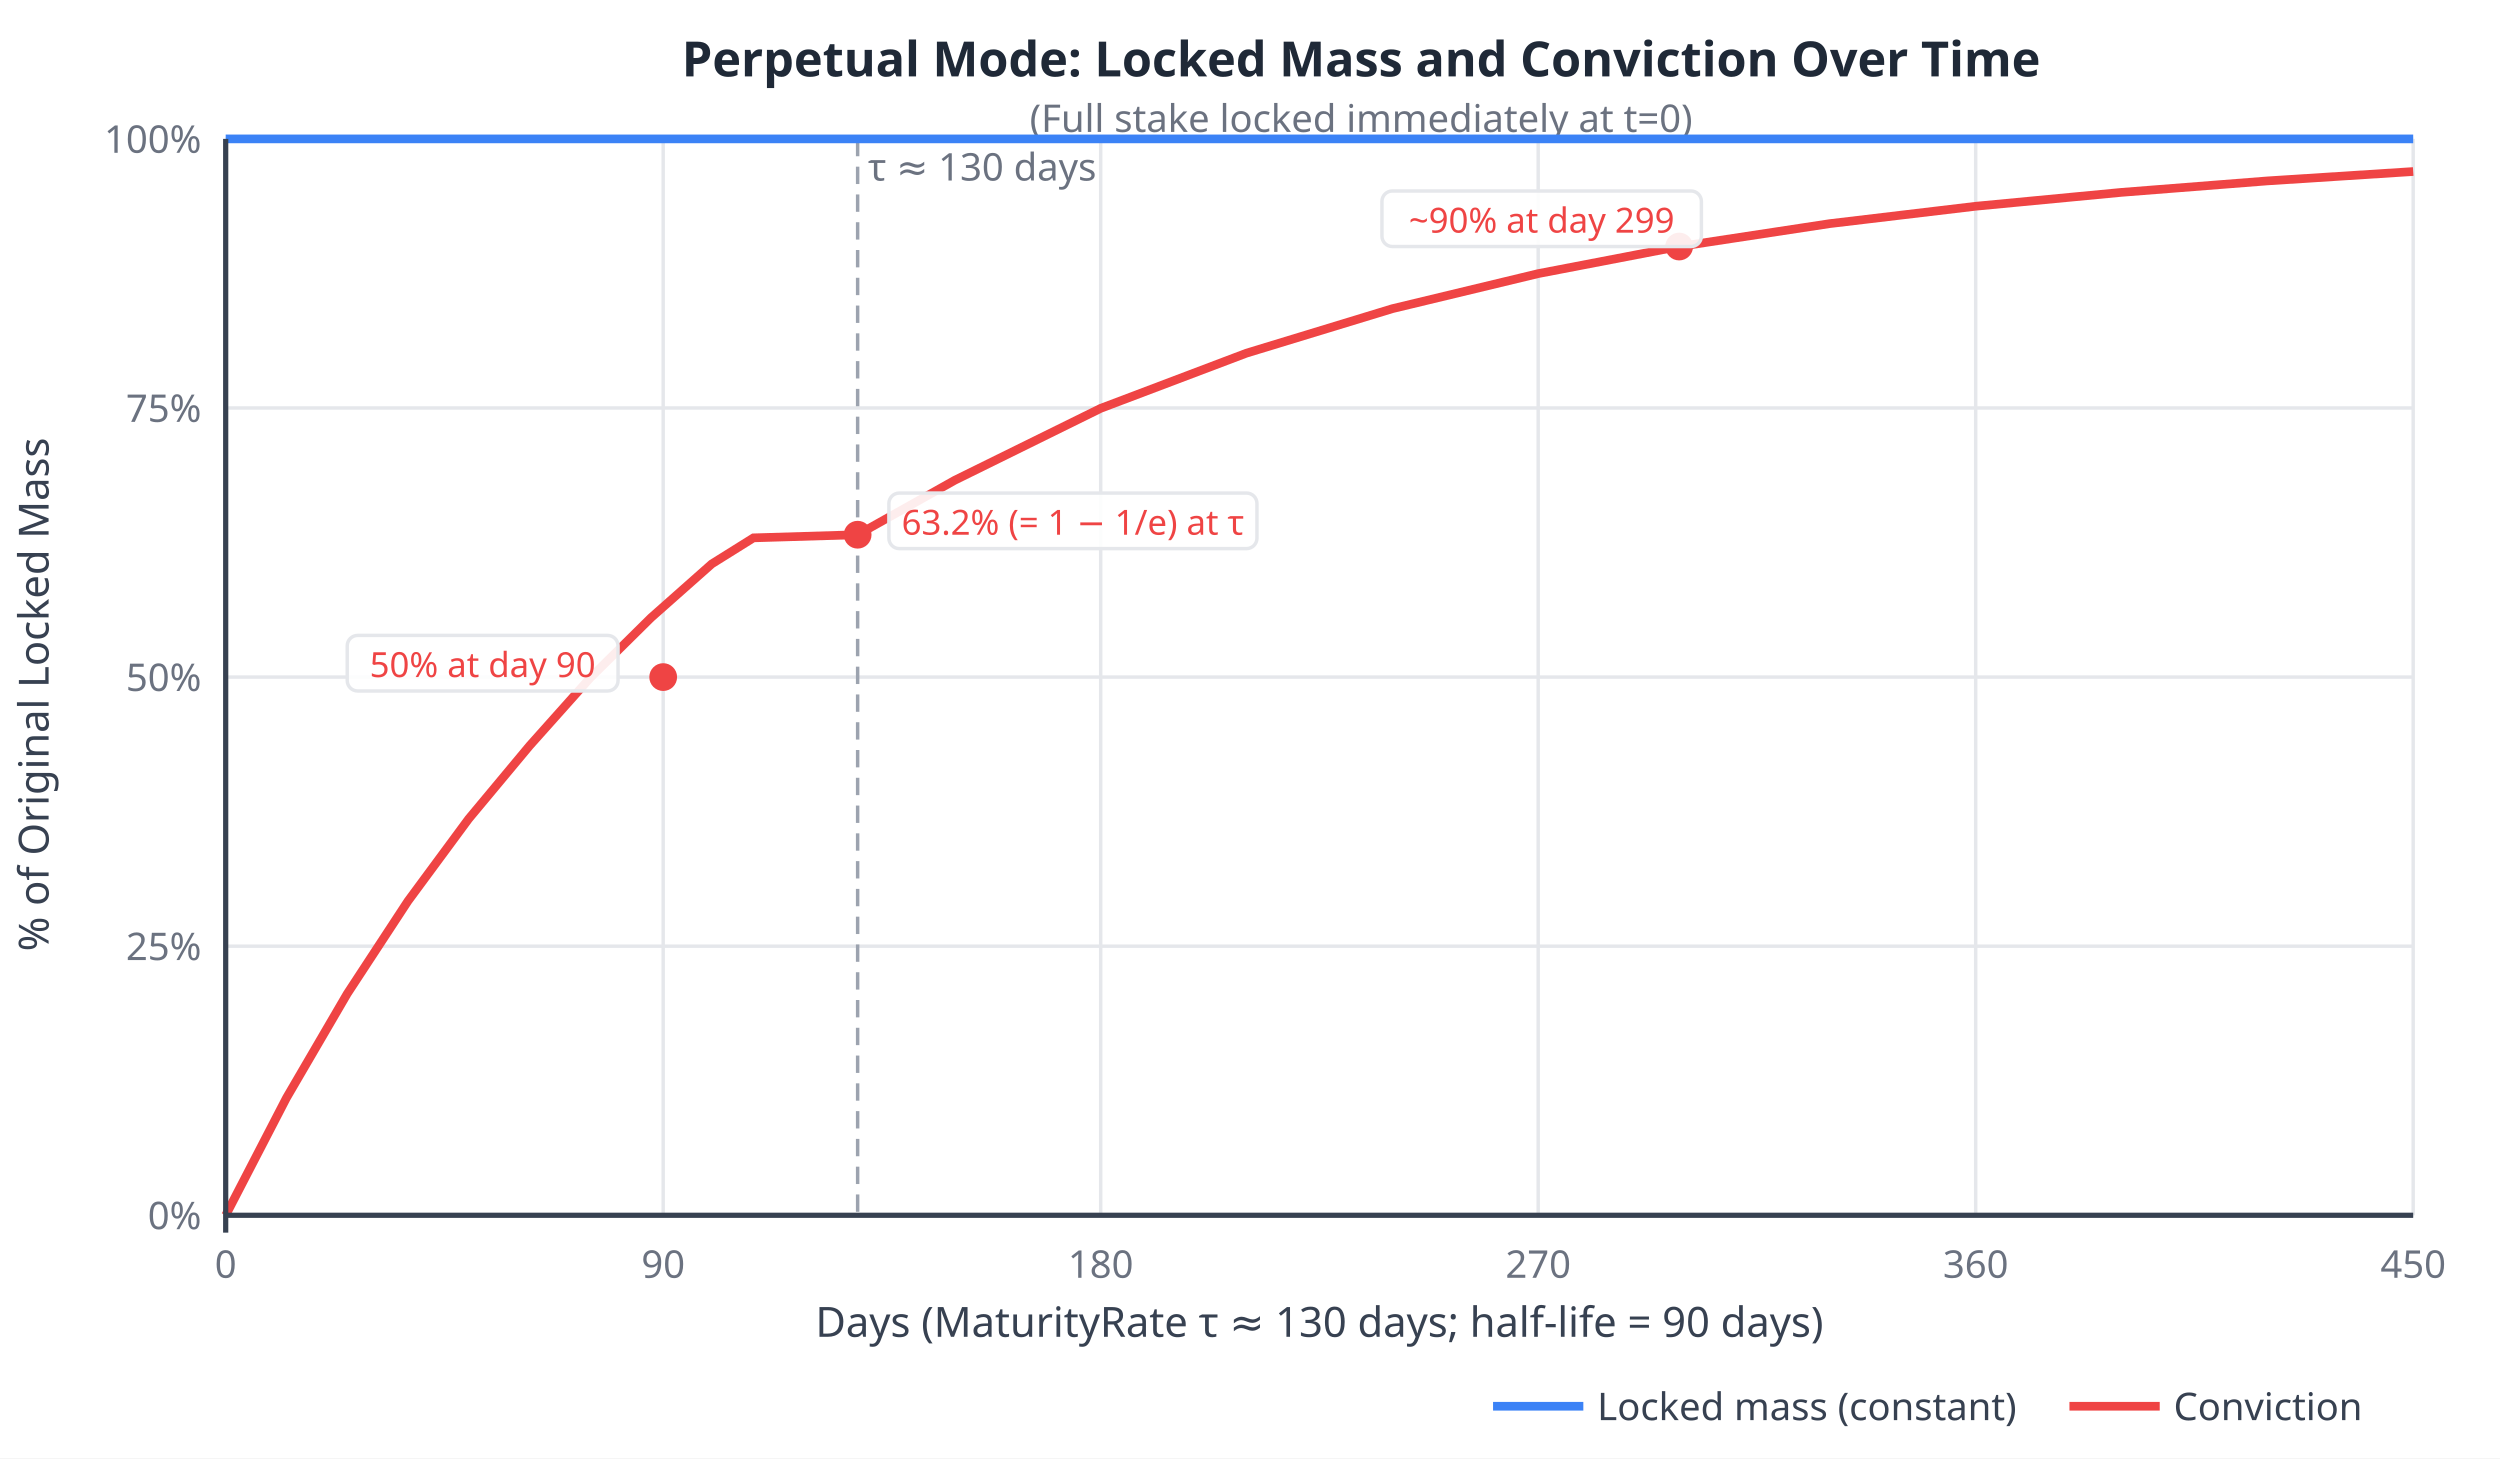
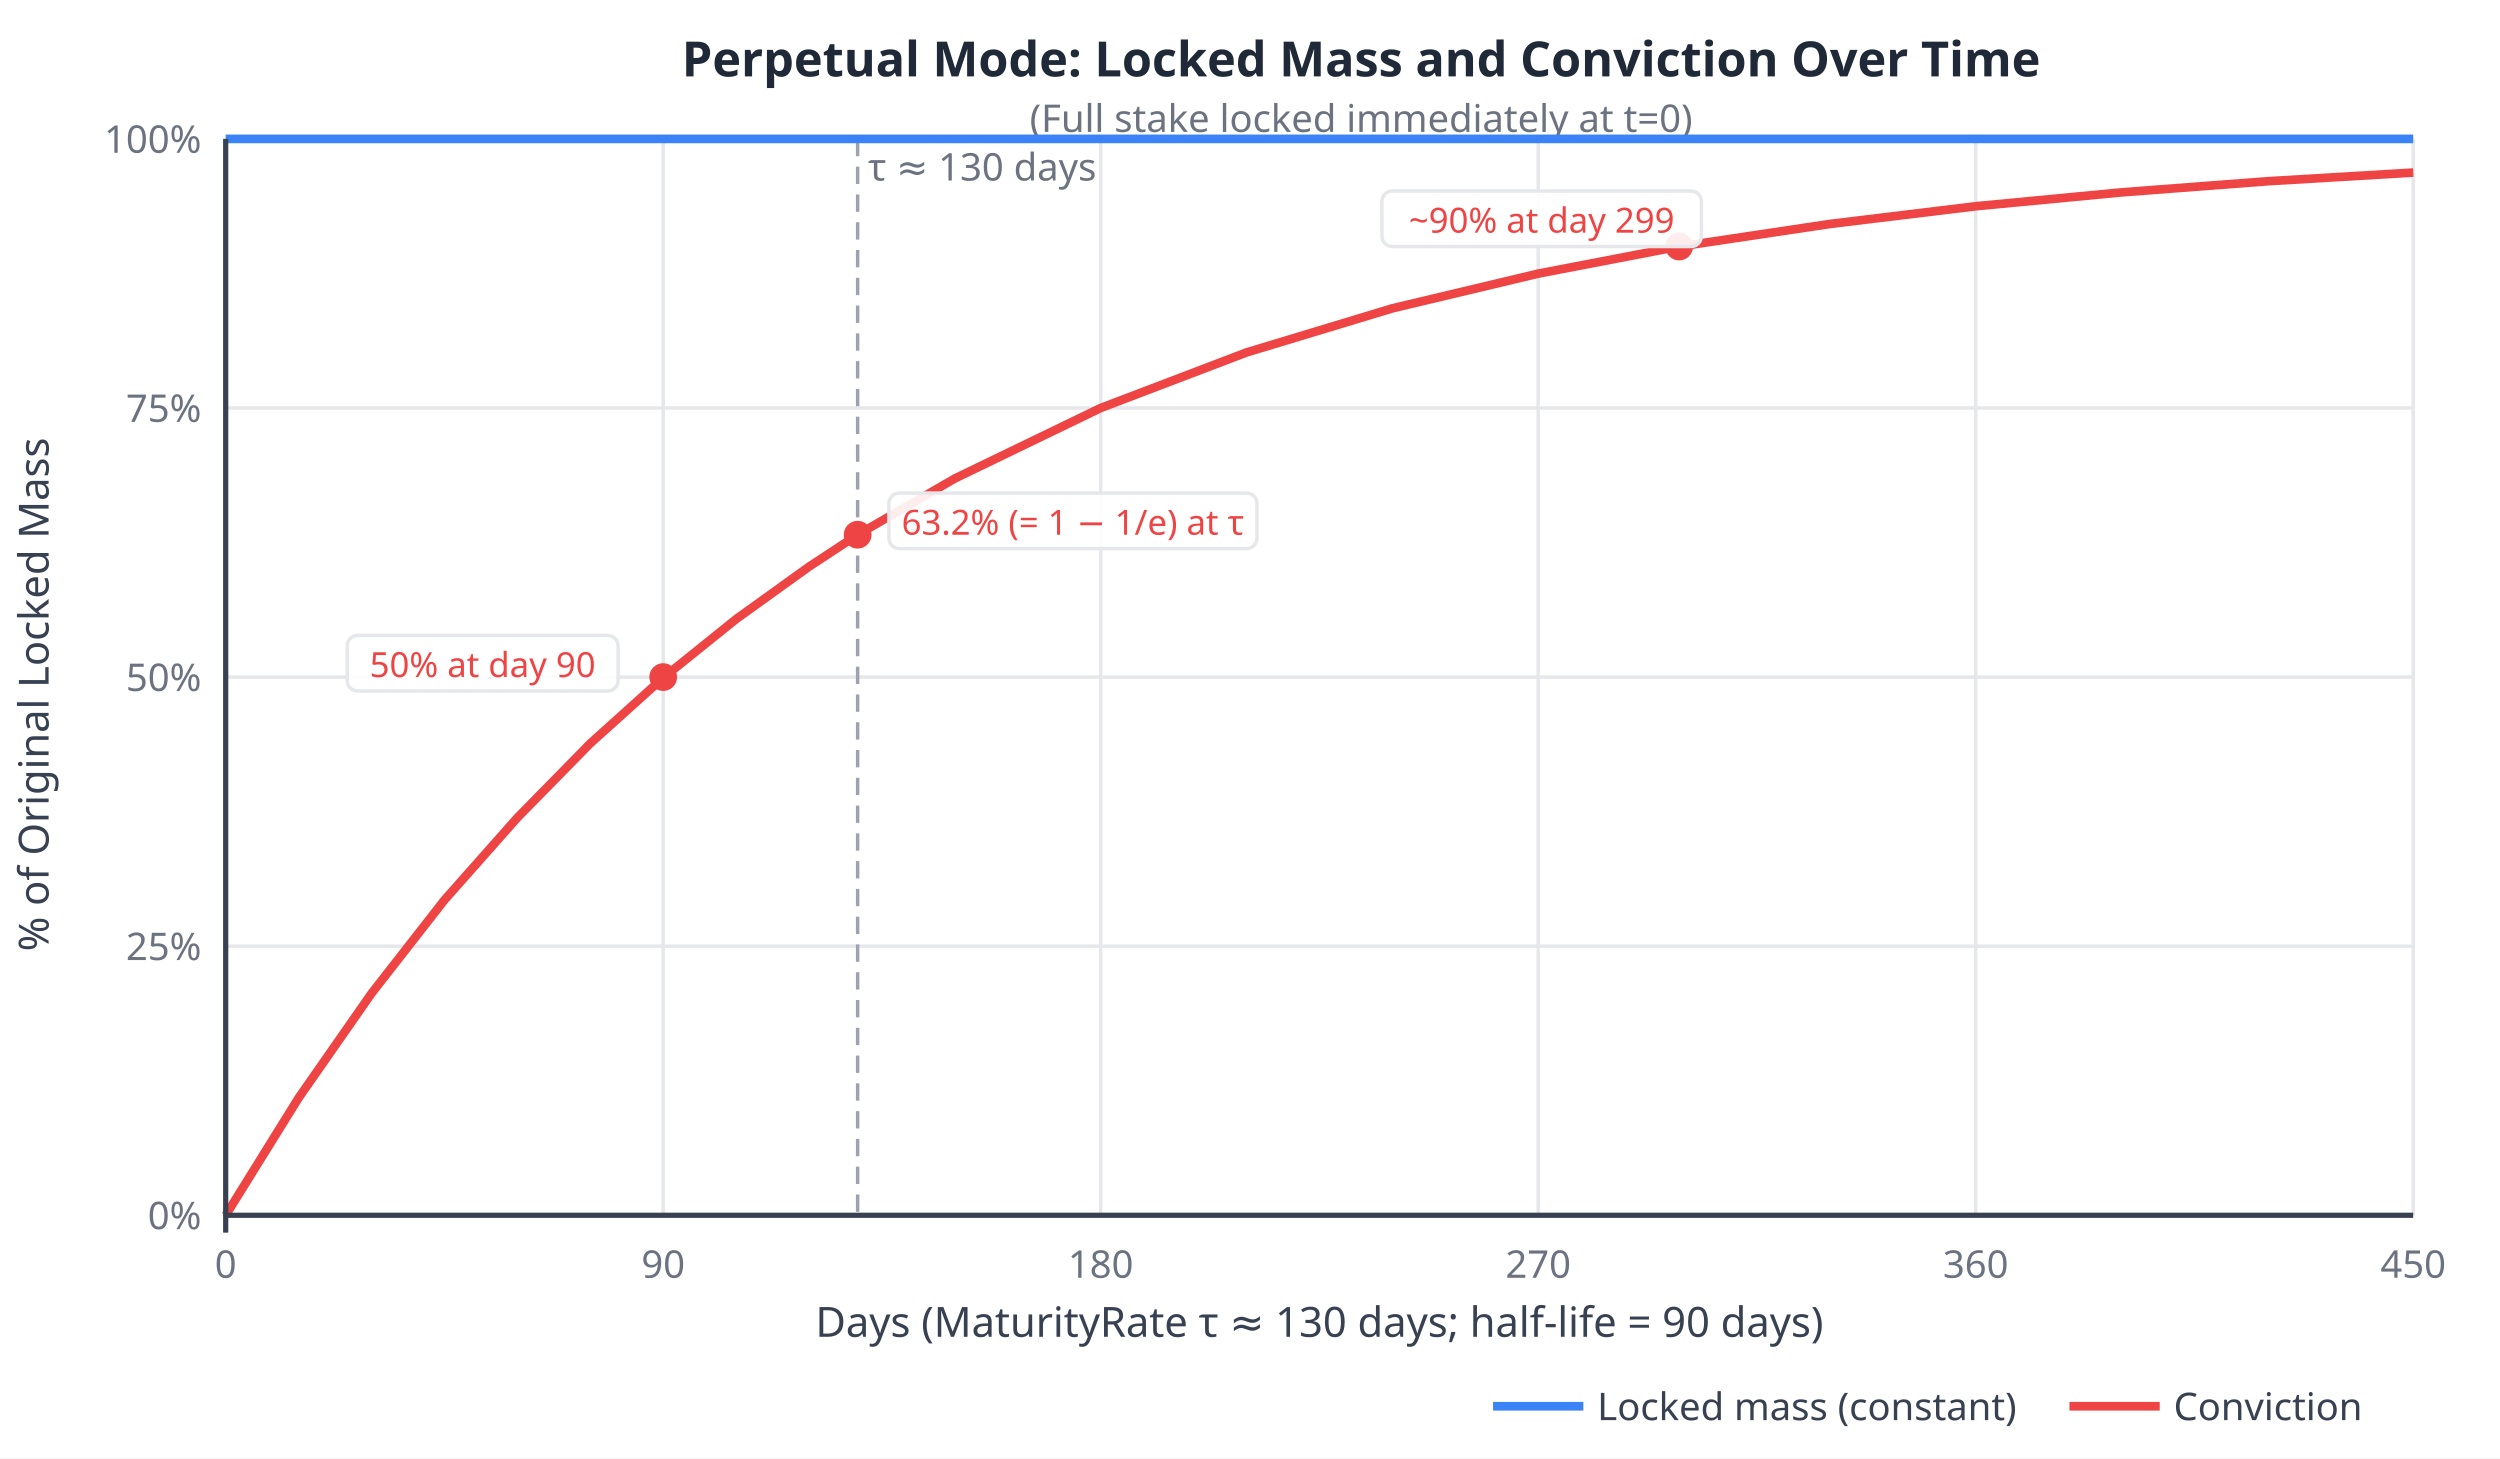
<svg xmlns="http://www.w3.org/2000/svg" viewBox="0 0 720 420" width="720" height="420" font-family="system-ui, sans-serif">
  <rect width="720" height="420" fill="white" />
  <text x="392" y="22" text-anchor="middle" font-size="14" font-weight="600" fill="#1F2937">Perpetual Mode: Locked Mass and Conviction Over Time</text>
  <text x="392" y="38" text-anchor="middle" font-size="11" fill="#6B7280">(Full stake locked immediately at t=0)</text>
  <line x1="65" y1="350" x2="695" y2="350" stroke="#E5E7EB" stroke-width="1" />
  <line x1="65" y1="272.5" x2="695" y2="272.5" stroke="#E5E7EB" stroke-width="1" />
  <line x1="65" y1="195" x2="695" y2="195" stroke="#E5E7EB" stroke-width="1" />
  <line x1="65" y1="117.5" x2="695" y2="117.5" stroke="#E5E7EB" stroke-width="1" />
  <line x1="65" y1="40" x2="695" y2="40" stroke="#E5E7EB" stroke-width="1" />
  <line x1="65" y1="40" x2="65" y2="350" stroke="#E5E7EB" stroke-width="1" />
  <line x1="191" y1="40" x2="191" y2="350" stroke="#E5E7EB" stroke-width="1" />
  <line x1="317" y1="40" x2="317" y2="350" stroke="#E5E7EB" stroke-width="1" />
  <line x1="443" y1="40" x2="443" y2="350" stroke="#E5E7EB" stroke-width="1" />
  <line x1="569" y1="40" x2="569" y2="350" stroke="#E5E7EB" stroke-width="1" />
  <line x1="695" y1="40" x2="695" y2="350" stroke="#E5E7EB" stroke-width="1" />
  <line x1="247" y1="40" x2="247" y2="350" stroke="#9CA3AF" stroke-width="1" stroke-dasharray="5,3" />
  <line x1="65" y1="40" x2="695" y2="40" stroke="#3B82F6" stroke-width="2.5" />
-   <polyline points="65.0,350.0 82.5,316.2 100.0,286.2 117.5,259.5 135.0,235.8 152.5,214.8 170.0,195.2 187.5,177.9 205.0,162.4 217.0,154.9 247.0,154.0 275.0,138.3 317.0,117.6 359.0,101.7 401.0,88.9 443.0,78.8 483.6,71.0 527.0,64.4 569.0,59.4 611.0,55.4 653.0,52.1 695.0,49.4" fill="none" stroke="#EF4444" stroke-width="2.5" />
+   <polyline points="65.0,350.0 86.0,316.2 107.0,286.1 128.0,259.2 149.0,235.5 170.0,214.1 191.0,195.2 212.0,178.3 233.0,163.2 247.0,154.0 275.0,137.8 317.0,117.5 359.0,101.5 401.0,88.8 443.0,78.8 483.6,71.0 527.0,64.5 569.0,59.4 611.0,55.4 653.0,52.2 695.0,49.7" fill="none" stroke="#EF4444" stroke-width="2.5" />
  <circle cx="191" cy="195" r="4" fill="#EF4444" />
  <circle cx="247" cy="154" r="4" fill="#EF4444" />
  <circle cx="483.6" cy="71" r="4" fill="#EF4444" />
  <text x="250" y="52" font-size="11" fill="#6B7280">τ ≈ 130 days</text>
  <rect x="100" y="183" width="78" height="16" rx="3" fill="white" fill-opacity="0.9" stroke="#E5E7EB" />
  <text x="139" y="195" text-anchor="middle" font-size="10" fill="#EF4444">50% at day 90</text>
  <rect x="256" y="142" width="106" height="16" rx="3" fill="white" fill-opacity="0.9" stroke="#E5E7EB" />
  <text x="309" y="154" text-anchor="middle" font-size="10" fill="#EF4444">63.2% (= 1 − 1/e) at τ</text>
  <rect x="398" y="55" width="92" height="16" rx="3" fill="white" fill-opacity="0.9" stroke="#E5E7EB" />
  <text x="444" y="67" text-anchor="middle" font-size="10" fill="#EF4444">~90% at day 299</text>
  <line x1="65" y1="350" x2="695" y2="350" stroke="#374151" stroke-width="1.5" />
  <line x1="65" y1="40" x2="65" y2="355" stroke="#374151" stroke-width="1.5" />
  <text x="65" y="368" text-anchor="middle" font-size="11" fill="#6B7280">0</text>
  <text x="191" y="368" text-anchor="middle" font-size="11" fill="#6B7280">90</text>
  <text x="317" y="368" text-anchor="middle" font-size="11" fill="#6B7280">180</text>
  <text x="443" y="368" text-anchor="middle" font-size="11" fill="#6B7280">270</text>
  <text x="569" y="368" text-anchor="middle" font-size="11" fill="#6B7280">360</text>
  <text x="695" y="368" text-anchor="middle" font-size="11" fill="#6B7280">450</text>
  <text x="380" y="385" text-anchor="middle" font-size="12" fill="#374151">Days (MaturityRate τ ≈ 130 days; half-life = 90 days)</text>
  <text x="58" y="354" text-anchor="end" font-size="11" fill="#6B7280">0%</text>
  <text x="58" y="276.5" text-anchor="end" font-size="11" fill="#6B7280">25%</text>
  <text x="58" y="199" text-anchor="end" font-size="11" fill="#6B7280">50%</text>
  <text x="58" y="121.5" text-anchor="end" font-size="11" fill="#6B7280">75%</text>
  <text x="58" y="44" text-anchor="end" font-size="11" fill="#6B7280">100%</text>
  <text transform="rotate(-90)" x="-200" y="14" text-anchor="middle" font-size="12" fill="#374151">% of Original Locked Mass</text>
  <line x1="430" y1="405" x2="456" y2="405" stroke="#3B82F6" stroke-width="2.5" />
  <text x="460" y="409" font-size="11" fill="#374151">Locked mass (constant)</text>
  <line x1="596" y1="405" x2="622" y2="405" stroke="#EF4444" stroke-width="2.5" />
  <text x="626" y="409" font-size="11" fill="#374151">Conviction</text>
</svg>
